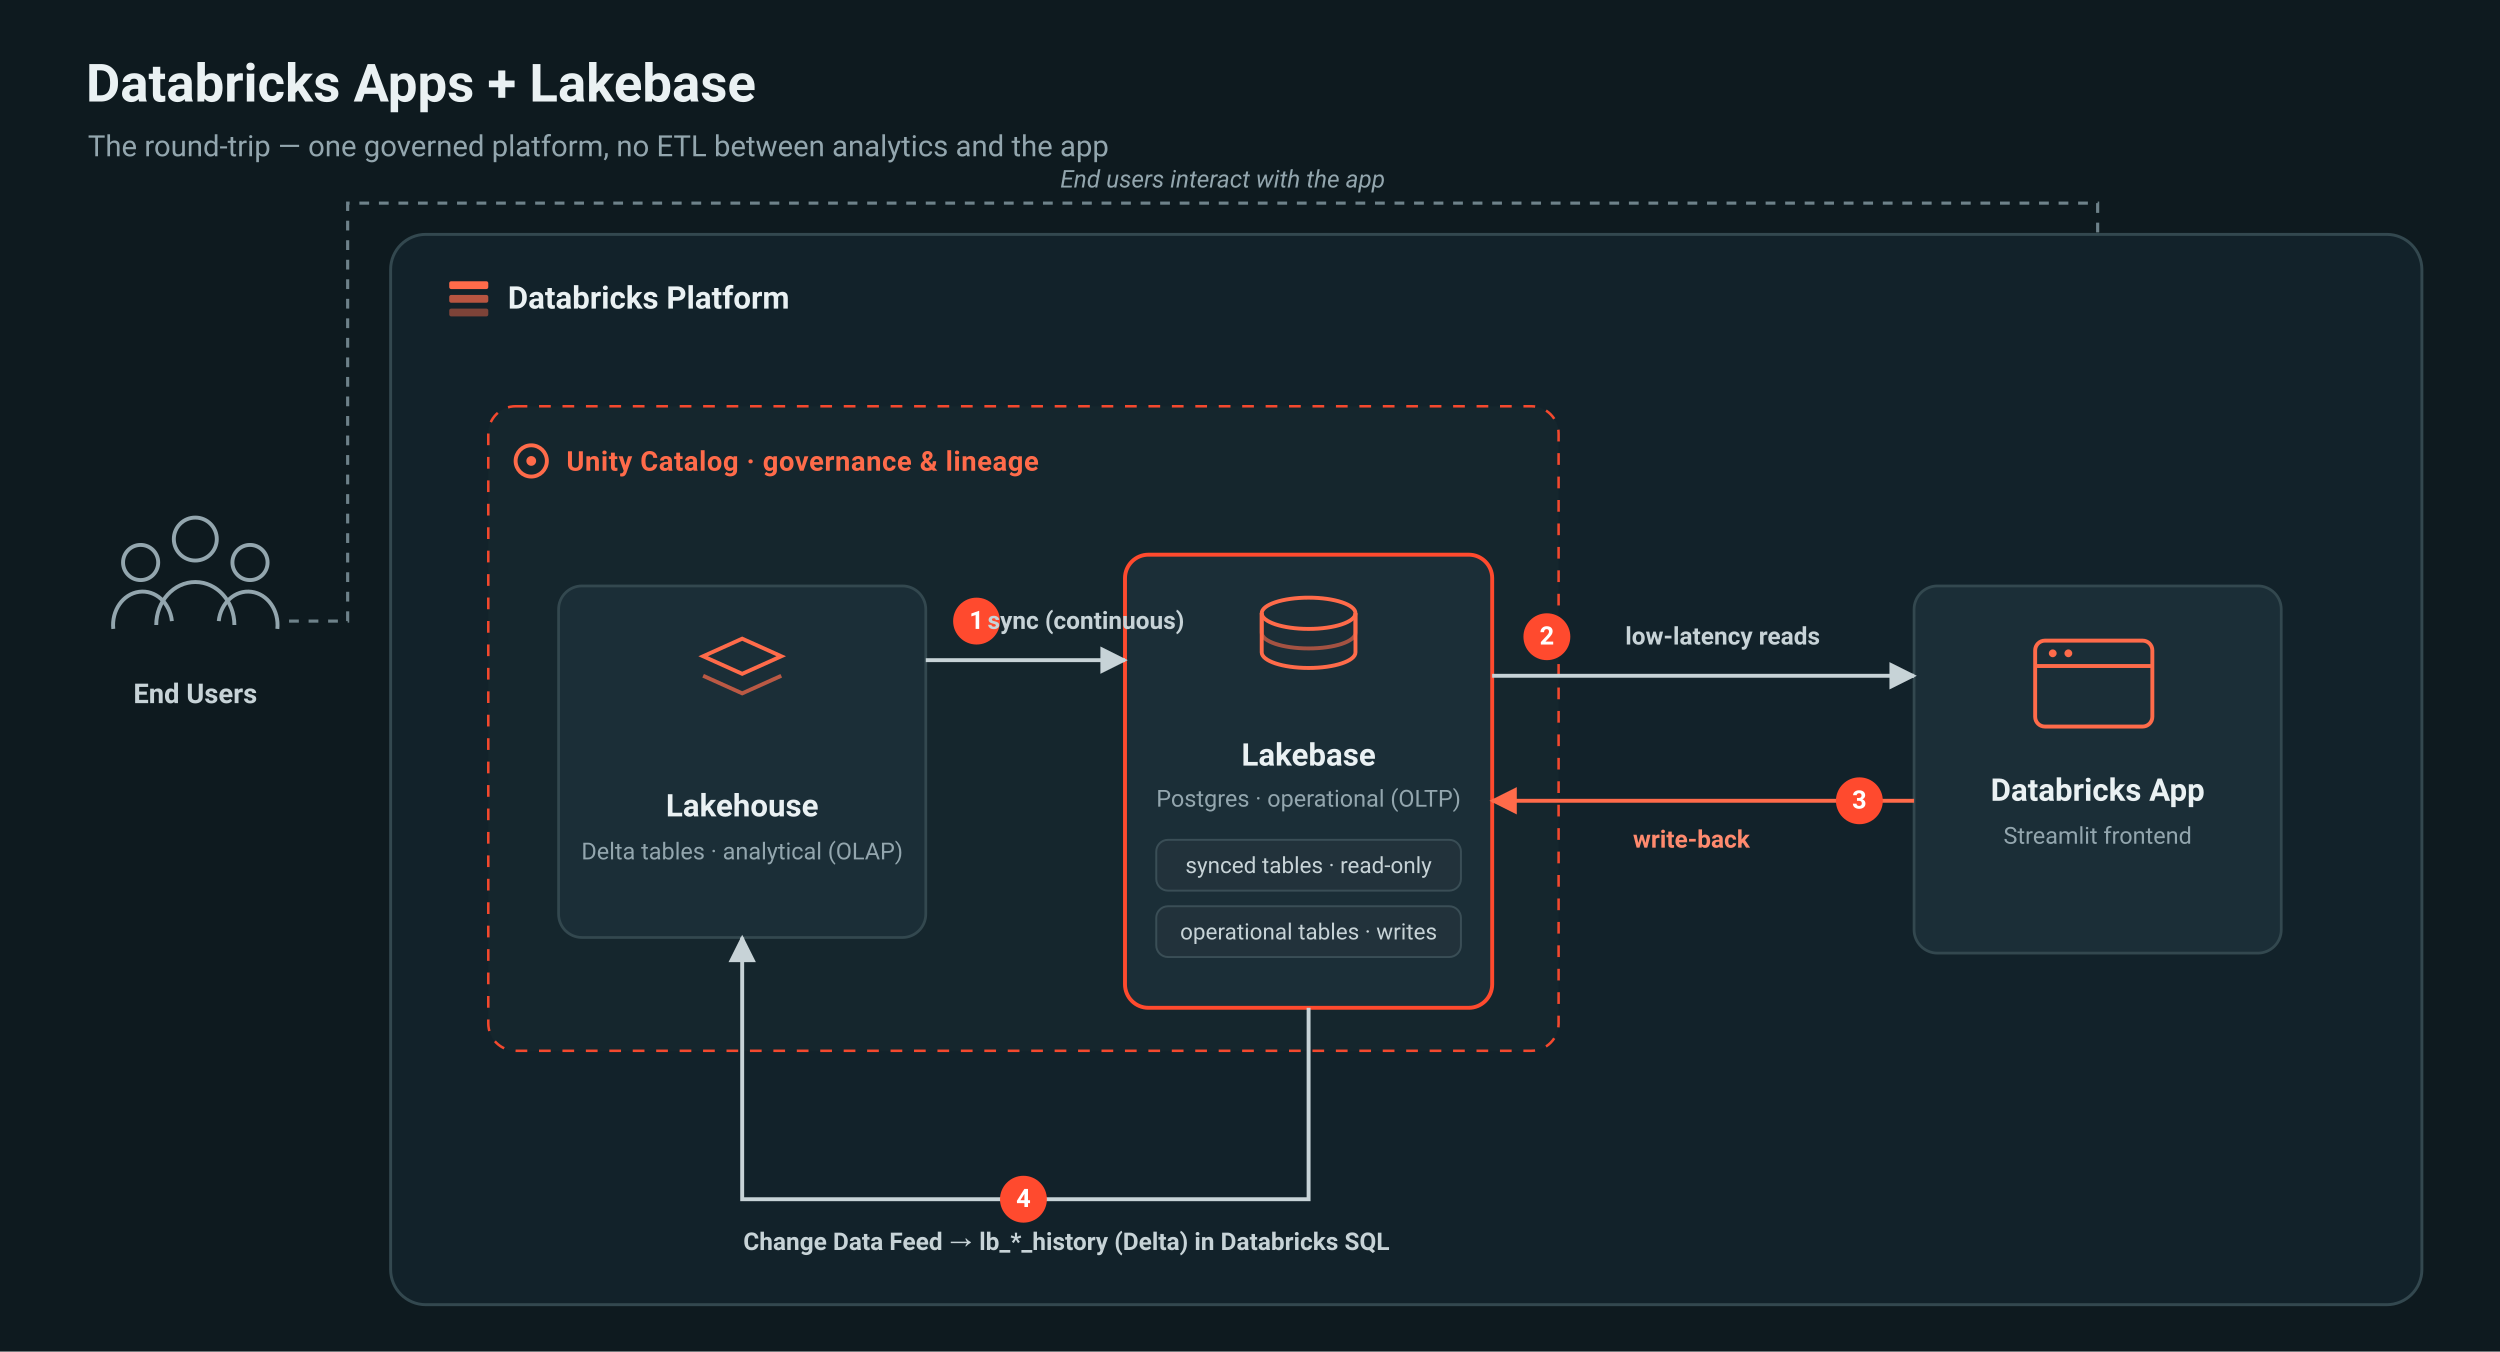
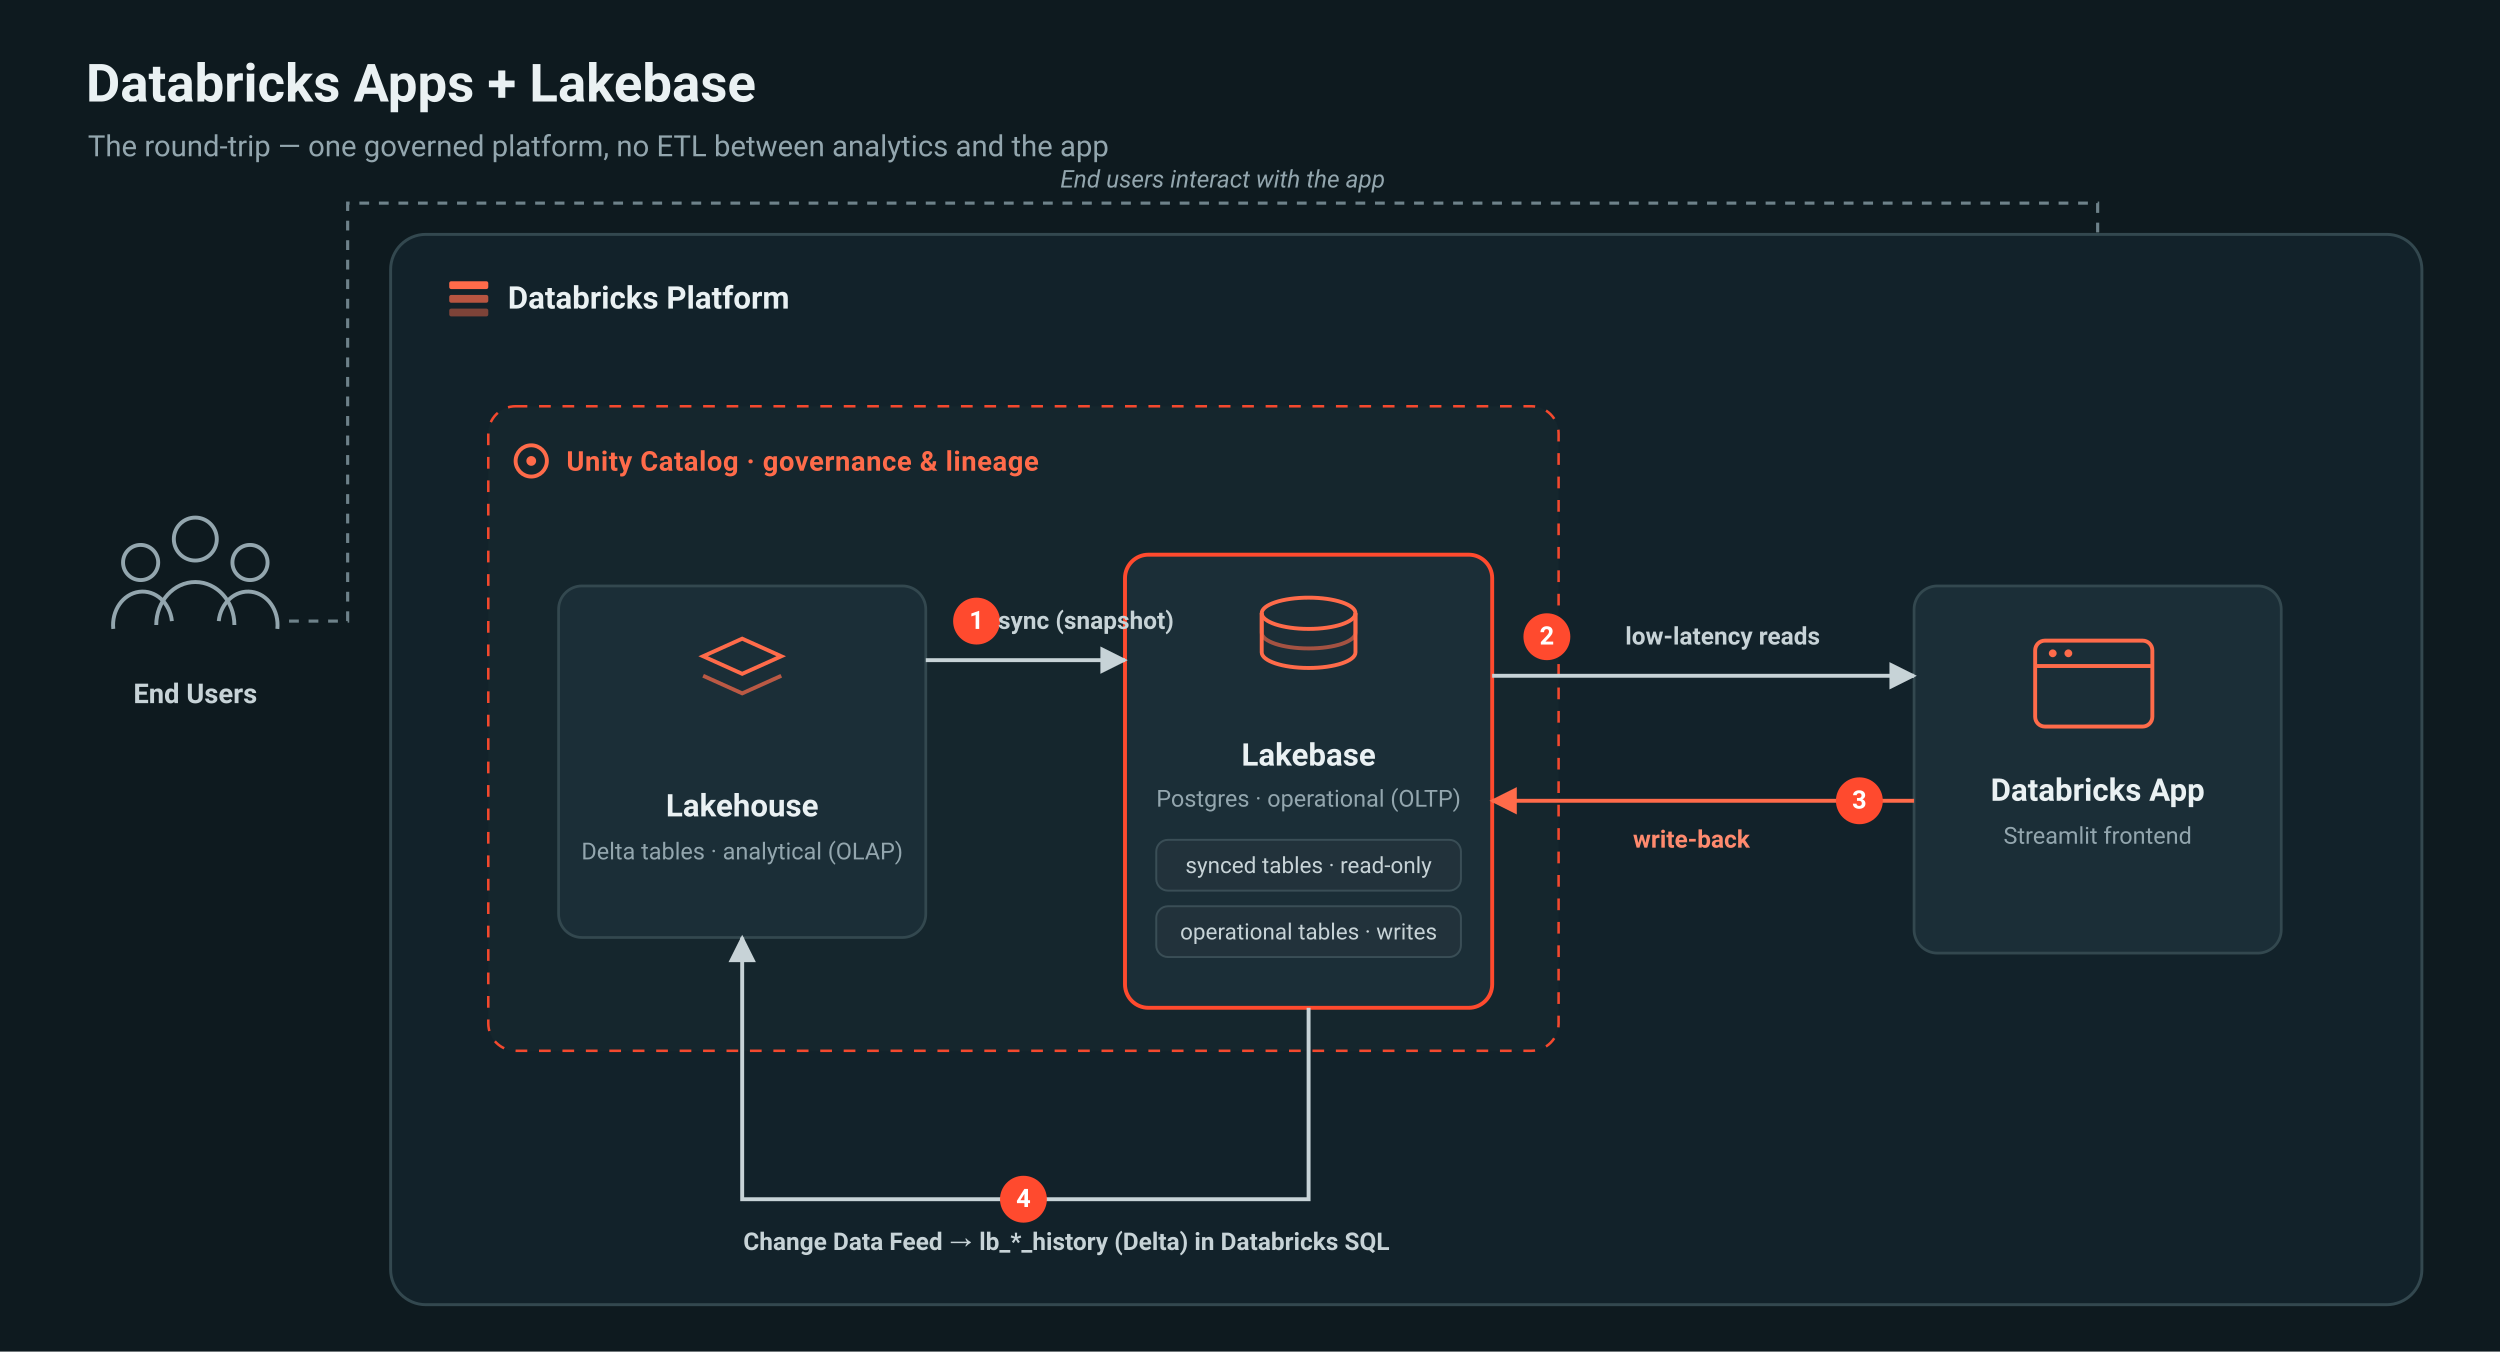
<svg xmlns="http://www.w3.org/2000/svg" viewBox="0 0 1280 692" font-family="'Segoe UI',system-ui,-apple-system,Roboto,Helvetica,Arial,sans-serif">
  <defs>
    <marker id="arrow" viewBox="0 0 10 10" refX="9" refY="5" markerWidth="7" markerHeight="7" orient="auto-start-reverse">
      <path d="M0,0 L10,5 L0,10 z" fill="#C7D3D7" />
    </marker>
    <marker id="arrowAccent" viewBox="0 0 10 10" refX="9" refY="5" markerWidth="7" markerHeight="7" orient="auto-start-reverse">
      <path d="M0,0 L10,5 L0,10 z" fill="#FF6B4A" />
    </marker>
    <marker id="arrowMuted" viewBox="0 0 10 10" refX="9" refY="5" markerWidth="7" markerHeight="7" orient="auto-start-reverse">
      <path d="M0,0 L10,5 L0,10 z" fill="#6E828A" />
    </marker>
    <style>
      .bg{fill:#0E1A1F}
      .frame{fill:#12222A;stroke:#33484F;stroke-width:1.5}
      .ucband{fill:#15262D;stroke:#FF4A2E;stroke-width:1.3;stroke-dasharray:6 6;opacity:.95}
      .node{fill:#1B2E37;stroke:#33484F;stroke-width:1.4}
      .node-star{fill:#1B2E37;stroke:#FF4A2E;stroke-width:2}
      .h1{fill:#EAF1F3;font-size:27px;font-weight:700}
      .sub{fill:#93A6AE;font-size:15px}
      .plat{fill:#EAF1F3;font-size:16px;font-weight:700}
      .uc{fill:#FF6B4A;font-size:14px;font-weight:600;letter-spacing:.3px}
      .title{fill:#EAF1F3;font-size:16px;font-weight:700}
      .desc{fill:#93A6AE;font-size:12px}
      .flow{stroke:#C7D3D7;stroke-width:2;fill:none}
      .flow-accent{stroke:#FF6B4A;stroke-width:2;fill:none}
      .interact{stroke:#6E828A;stroke-width:1.6;fill:none;stroke-dasharray:5 5}
      .flab{fill:#C7D3D7;font-size:12.5px;font-weight:600}
      .flab-a{fill:#FF8A6E;font-size:12.5px;font-weight:600}
      .ilab{fill:#93A6AE;font-size:12.5px;font-style:italic}
      .badge{fill:#FF4A2E}
      .bnum{fill:#fff;font-size:13px;font-weight:700}
      .chip{fill:#22323B;stroke:#3A4E56;stroke-width:1}
      .chiptx{fill:#C7D3D7;font-size:11.5px}
      .icon{stroke:#FF6B4A;stroke-width:2;fill:none}
      .icon-f{fill:#FF6B4A}
      .people{stroke:#93A6AE;stroke-width:2;fill:none}
    </style>
  </defs>
  <rect class="bg" x="0" y="0" width="1280" height="692" />
  <text class="h1" x="44" y="52">Databricks Apps + Lakebase</text>
  <text class="sub" x="45" y="80">The round-trip — one governed platform, no ETL between analytics and the app</text>
  <path class="interact" d="M148,318 L178,318 L178,104 L1074,104 L1074,300" marker-end="url(#arrowMuted)" />
  <text class="ilab" x="626" y="96" text-anchor="middle">End users interact with the app</text>
  <g class="people" transform="translate(58,262)">
    <circle cx="42" cy="14" r="11" />
    <path d="M22,58 a20,22 0 0 1 40,0" />
    <circle cx="14" cy="26" r="9" />
    <path d="M0,60 a15,17 0 0 1 30,-4" />
    <circle cx="70" cy="26" r="9" />
    <path d="M54,56 a15,17 0 0 1 30,4" />
  </g>
  <text x="100" y="360" text-anchor="middle" fill="#C7D3D7" font-size="14" font-weight="600">End Users</text>
  <rect class="frame" x="200" y="120" width="1040" height="548" rx="18" />
  <g transform="translate(230,142)">
    <rect class="icon-f" x="0" y="2" width="20" height="4" rx="1" />
    <rect class="icon-f" x="0" y="9" width="20" height="4" rx="1" opacity=".7" />
    <rect class="icon-f" x="0" y="16" width="20" height="4" rx="1" opacity=".45" />
  </g>
  <text class="plat" x="260" y="158">Databricks Platform</text>
  <rect class="ucband" x="250" y="208" width="548" height="330" rx="14" />
  <circle cx="272" cy="236" r="8" fill="none" stroke="#FF6B4A" stroke-width="2" />
  <circle cx="272" cy="236" r="2.5" class="icon-f" />
  <text class="uc" x="290" y="241">Unity Catalog · governance &amp; lineage</text>
  <rect class="node" x="286" y="300" width="188" height="180" rx="12" />
  <g transform="translate(360,326)">
    <path class="icon" d="M0,10 l20,-9 l20,9 l-20,9 z" />
    <path class="icon" d="M0,20 l20,9 l20,-9" opacity=".7" />
  </g>
  <text class="title" x="380" y="418" text-anchor="middle">Lakehouse</text>
  <text class="desc" x="380" y="440" text-anchor="middle">Delta tables · analytical (OLAP)</text>
  <rect class="node-star" x="576" y="284" width="188" height="232" rx="12" />
  <g transform="translate(646,306)">
    <ellipse class="icon" cx="24" cy="8" rx="24" ry="8" />
    <path class="icon" d="M0,8 v20 a24,8 0 0 0 48,0 v-20" />
    <path class="icon" d="M0,8 v10 a24,8 0 0 0 48,0 v-10" opacity=".6" />
  </g>
  <text class="title" x="670" y="392" text-anchor="middle">Lakebase</text>
  <text class="desc" x="670" y="413" text-anchor="middle">Postgres · operational (OLTP)</text>
  <rect class="chip" x="592" y="430" width="156" height="26" rx="6" />
  <text class="chiptx" x="670" y="447" text-anchor="middle">synced tables · read-only</text>
  <rect class="chip" x="592" y="464" width="156" height="26" rx="6" />
  <text class="chiptx" x="670" y="481" text-anchor="middle">operational tables · writes</text>
  <rect class="node" x="980" y="300" width="188" height="188" rx="12" />
  <g transform="translate(1042,328)">
    <rect class="icon" x="0" y="0" width="60" height="44" rx="5" />
    <path class="icon" d="M0,13 h60" />
    <circle class="icon-f" cx="9" cy="6.5" r="2" />
    <circle class="icon-f" cx="17" cy="6.5" r="2" />
  </g>
  <text class="title" x="1074" y="410" text-anchor="middle">Databricks App</text>
  <text class="desc" x="1074" y="432" text-anchor="middle">Streamlit frontend</text>
  <path class="flow" d="M474,338 L576,338" marker-end="url(#arrow)" />
  <circle class="badge" cx="500" cy="318" r="12" />
  <text class="bnum" x="500" y="322" text-anchor="middle">1</text>
-   <text class="flab" x="556" y="322" text-anchor="middle">sync (continuous)</text>
+   <text class="flab" x="556" y="322" text-anchor="middle">sync (snapshot)</text>
  <path class="flow" d="M764,346 L980,346" marker-end="url(#arrow)" />
  <circle class="badge" cx="792" cy="326" r="12" />
  <text class="bnum" x="792" y="330" text-anchor="middle">2</text>
  <text class="flab" x="882" y="330" text-anchor="middle">low-latency reads</text>
  <path class="flow-accent" d="M980,410 L764,410" marker-end="url(#arrowAccent)" />
  <circle class="badge" cx="952" cy="410" r="12" />
  <text class="bnum" x="952" y="414" text-anchor="middle">3</text>
  <text class="flab-a" x="866" y="434" text-anchor="middle">write-back</text>
  <path class="flow" d="M670,516 L670,614 L380,614 L380,480" marker-end="url(#arrow)" />
  <circle class="badge" cx="524" cy="614" r="12" />
  <text class="bnum" x="524" y="618" text-anchor="middle">4</text>
  <text class="flab" x="546" y="640" text-anchor="middle">Change Data Feed → lb_*_history (Delta) in Databricks SQL</text>
</svg>
